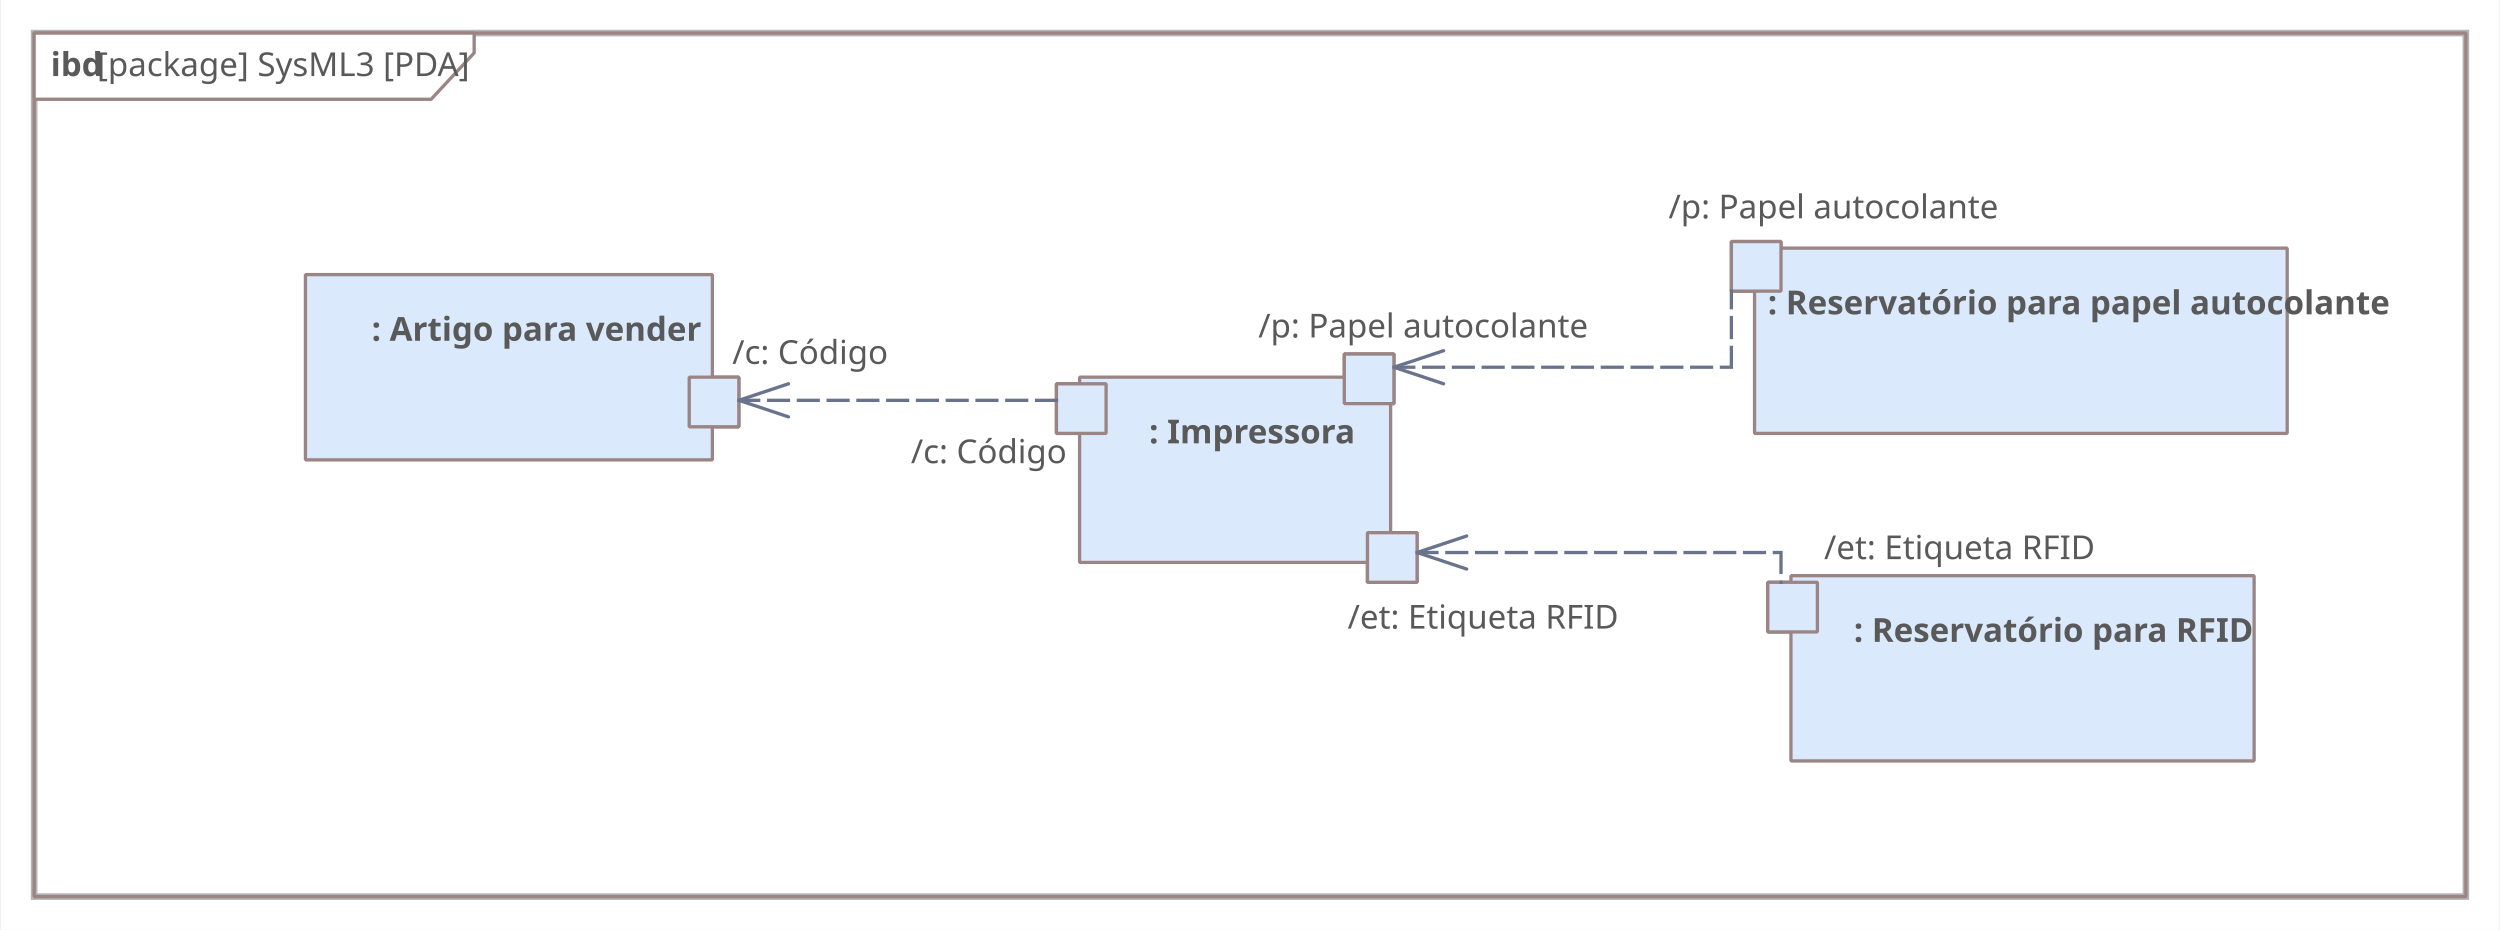
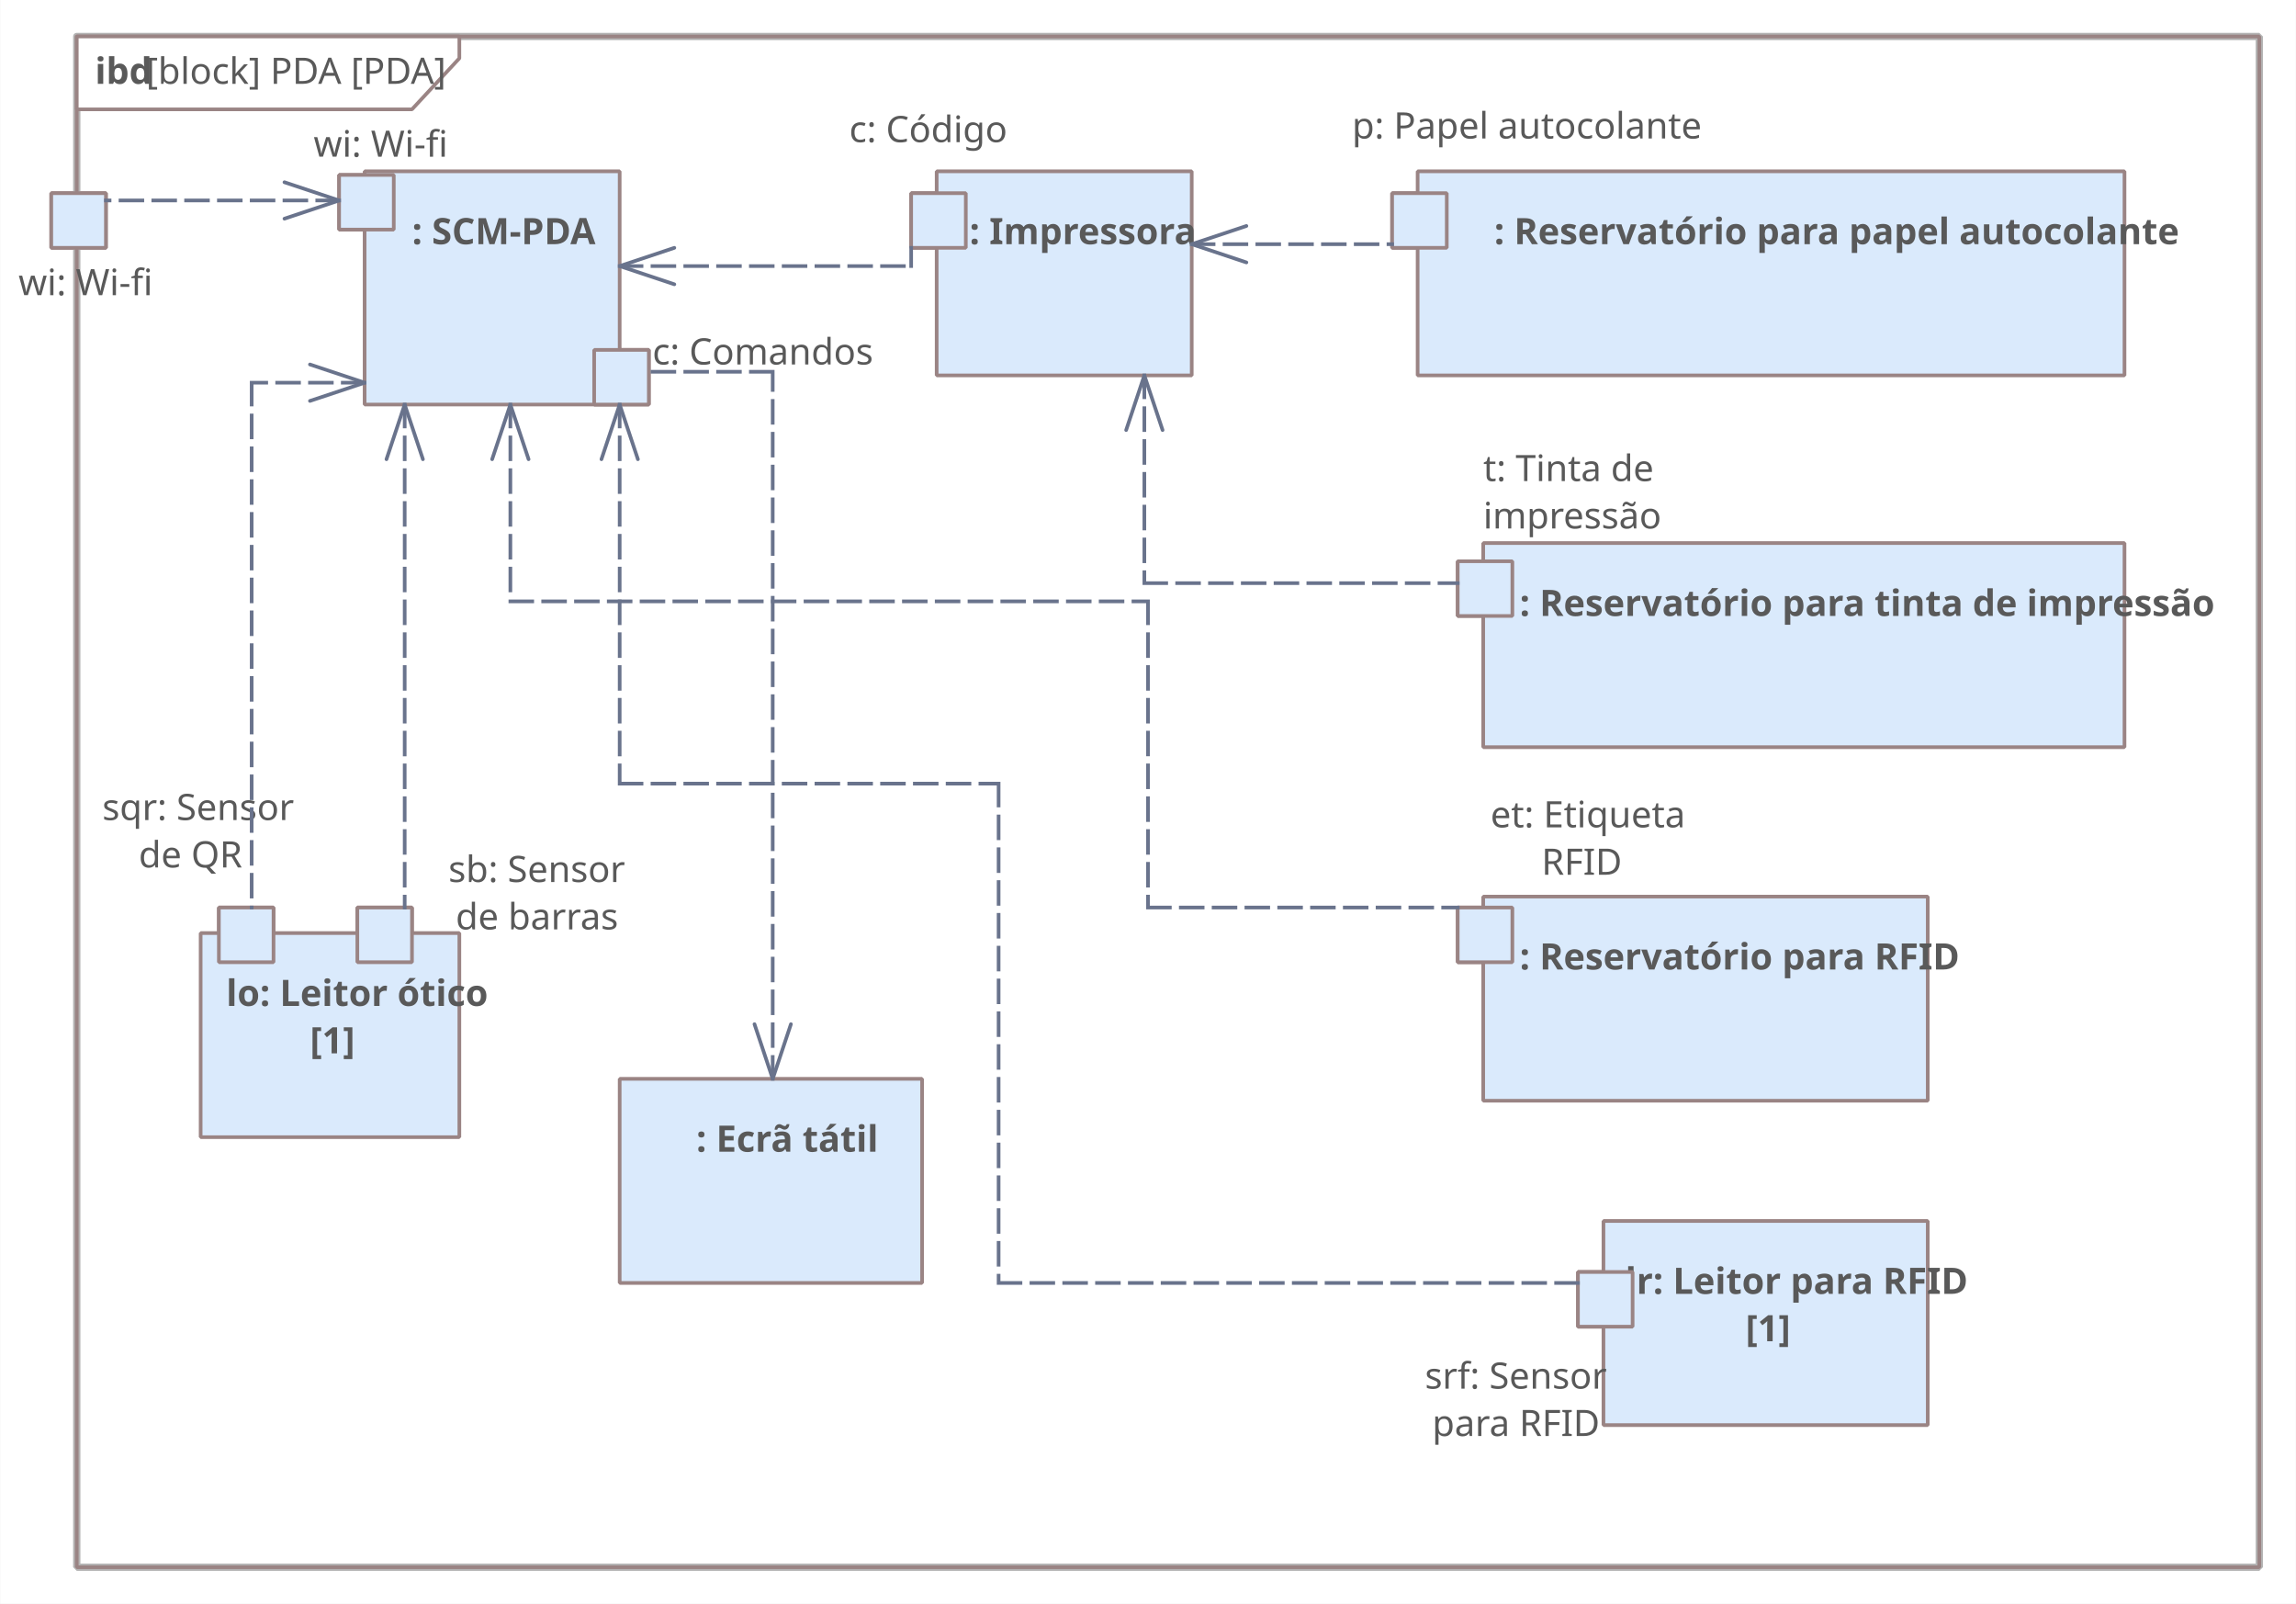
- <svg xmlns="http://www.w3.org/2000/svg" width="19.98cm" height="7.43cm" viewBox="0 0 755 281">
+ <svg xmlns="http://www.w3.org/2000/svg" width="16.67cm" height="11.64cm" viewBox="0 0 630 440">
  <g style="fill:#FFFFFF;fill-opacity:1.00;">
-     <rect x="0" y="0" width="755" height="281" shape-rendering="auto" />
+     <rect x="0" y="0" width="630" height="440" shape-rendering="auto" />
  </g>
-   <g style="stroke-width:2;stroke-linecap:square;stroke-linejoin:miter; fill:#000000;fill-opacity:0.00; stroke:#B4B4B4; stroke-opacity:1.00">
-     <path d="M 10 10 L 10 271 L 745 271 L 745 10 L 10 10" shape-rendering="auto" />
+   <g style="stroke-width:1;stroke-linecap:round;stroke-linejoin:bevel; fill:#DAEAFC;fill-opacity:1.00; stroke:#9A8484; stroke-opacity:1.00">
+     <rect x="14" y="53" width="15" height="15" rx="0.00" shape-rendering="auto" />
+   </g>
+   <g style="stroke-width:2;stroke-linecap:round;stroke-linejoin:bevel; fill:#000000;fill-opacity:0.00; stroke:#B4B4B4; stroke-opacity:1.00">
+     <path d="M 21 10 L 21 430 L 620 430 L 620 10 L 21 10" shape-rendering="auto" />
  </g>
  <g style="stroke-width:1;stroke-linecap:round;stroke-linejoin:bevel; fill:#000000;fill-opacity:0.00; stroke:#9A8484; stroke-opacity:1.00">
-     <path d="M 10 10 L 10 271 L 745 271 L 745 10 L 10 10" shape-rendering="auto" />
+     <path d="M 21 10 L 21 430 L 620 430 L 620 10 L 21 10" shape-rendering="auto" />
  </g>
  <g style="stroke-width:1;stroke-linecap:round;stroke-linejoin:bevel; fill:#FFFFFF;fill-opacity:1.00; stroke:#9A8484; stroke-opacity:1.00">
-     <path d="M 10 30 L 130 30 L 143 16 L 143 10 L 10 10 Z" shape-rendering="auto" />
+     <path d="M 21 30 L 113 30 L 126 16 L 126 10 L 21 10 Z" shape-rendering="auto" />
  </g>
  <g style="stroke-width:1;stroke-linecap:round;stroke-linejoin:bevel; fill:#595959;fill-opacity:1.00; stroke:#000000; stroke-opacity:0.00">
-     <text x="15.00" y="23.00" textLength="12" style="font-family:Carlito; font-weight:700; font-style:normal; font-size:10px; fill:#595959;fill-opacity:1.00; stroke:#000000; stroke-opacity:0.00 stroke-width:0; white-space: pre;" xml:space="preserve" transform="rotate(-0.00 15.00 23.00)">ibd</text>
-     <text x="29.00" y="23.00" textLength="99" style="font-family:Carlito; font-weight:0; font-style:normal; font-size:10px; fill:#595959;fill-opacity:1.00; stroke:#000000; stroke-opacity:0.00 stroke-width:0; white-space: pre;" xml:space="preserve" transform="rotate(-0.00 29.00 23.00)">[package] SysML3 [PDA]</text>
+     <text x="26.00" y="23.00" textLength="12" style="font-family:Calibri; font-weight:700; font-style:normal; font-size:10px; fill:#595959;fill-opacity:1.00; stroke:#000000; stroke-opacity:0.00 stroke-width:0; white-space: pre;" xml:space="preserve" transform="rotate(-0.00 26.00 23.00)">ibd</text>
+     <text x="40.00" y="23.00" textLength="71" style="font-family:Calibri; font-weight:0; font-style:normal; font-size:10px; fill:#595959;fill-opacity:1.00; stroke:#000000; stroke-opacity:0.00 stroke-width:0; white-space: pre;" xml:space="preserve" transform="rotate(-0.00 40.00 23.00)">[block] PDA [PDA]</text>
  </g>
  <g style="stroke-width:1;stroke-linecap:round;stroke-linejoin:bevel; fill:#DAEAFC;fill-opacity:1.00; stroke:#9A8484; stroke-opacity:1.00">
-     <rect x="208" y="114" width="15" height="15" rx="0.00" shape-rendering="auto" />
-     <rect x="92" y="83" width="123" height="56" rx="0.00" shape-rendering="auto" />
+     <rect x="14" y="53" width="15" height="15" rx="0.00" shape-rendering="auto" />
  </g>
  <g style="stroke-width:1;stroke-linecap:round;stroke-linejoin:bevel; fill:#595959;fill-opacity:1.00; stroke:#000000; stroke-opacity:0.00">
-     <text x="112.00" y="103.00" textLength="82" style="font-family:Carlito; font-weight:700; font-style:normal; font-size:10px; fill:#595959;fill-opacity:1.00; stroke:#000000; stroke-opacity:0.00 stroke-width:0; white-space: pre;" xml:space="preserve" transform="rotate(-0.00 112.00 103.00)">: Artigo para vender</text>
+     <text x="5.00" y="81.00" textLength="33" style="font-family:Calibri; font-weight:0; font-style:normal; font-size:10px; fill:#595959;fill-opacity:1.00; stroke:#000000; stroke-opacity:0.00 stroke-width:0; white-space: pre;" xml:space="preserve" transform="rotate(-0.00 5.00 81.00)">wi: Wi-fi</text>
  </g>
  <g style="stroke-width:1;stroke-linecap:round;stroke-linejoin:bevel; fill:#DAEAFC;fill-opacity:1.00; stroke:#9A8484; stroke-opacity:1.00">
-     <rect x="208" y="114" width="15" height="15" rx="0.00" shape-rendering="auto" />
+     <rect x="93" y="48" width="15" height="15" rx="0.00" shape-rendering="auto" />
+     <rect x="163" y="96" width="15" height="15" rx="0.00" shape-rendering="auto" />
+     <rect x="100" y="47" width="70" height="64" rx="0.00" shape-rendering="auto" />
  </g>
  <g style="stroke-width:1;stroke-linecap:round;stroke-linejoin:bevel; fill:#595959;fill-opacity:1.00; stroke:#000000; stroke-opacity:0.00">
-     <text x="221.00" y="110.00" textLength="40" style="font-family:Carlito; font-weight:0; font-style:normal; font-size:10px; fill:#595959;fill-opacity:1.00; stroke:#000000; stroke-opacity:0.00 stroke-width:0; white-space: pre;" xml:space="preserve" transform="rotate(-0.00 221.00 110.00)">/c: Código</text>
+     <text x="113.00" y="67.00" textLength="44" style="font-family:Calibri; font-weight:700; font-style:normal; font-size:10px; fill:#595959;fill-opacity:1.00; stroke:#000000; stroke-opacity:0.00 stroke-width:0; white-space: pre;" xml:space="preserve" transform="rotate(-0.00 113.00 67.00)">: SCM-PDA</text>
  </g>
  <g style="stroke-width:1;stroke-linecap:round;stroke-linejoin:bevel; fill:#DAEAFC;fill-opacity:1.00; stroke:#9A8484; stroke-opacity:1.00">
-     <rect x="523" y="73" width="15" height="15" rx="0.00" shape-rendering="auto" />
-     <rect x="530" y="75" width="161" height="56" rx="0.00" shape-rendering="auto" />
+     <rect x="93" y="48" width="15" height="15" rx="0.00" shape-rendering="auto" />
  </g>
  <g style="stroke-width:1;stroke-linecap:round;stroke-linejoin:bevel; fill:#595959;fill-opacity:1.00; stroke:#000000; stroke-opacity:0.00">
-     <text x="534.00" y="95.00" textLength="152" style="font-family:Carlito; font-weight:700; font-style:normal; font-size:10px; fill:#595959;fill-opacity:1.00; stroke:#000000; stroke-opacity:0.00 stroke-width:0; white-space: pre;" xml:space="preserve" transform="rotate(-0.00 534.00 95.00)">: Reservatório para papel autocolante</text>
+     <text x="86.00" y="43.00" textLength="33" style="font-family:Calibri; font-weight:0; font-style:normal; font-size:10px; fill:#595959;fill-opacity:1.00; stroke:#000000; stroke-opacity:0.00 stroke-width:0; white-space: pre;" xml:space="preserve" transform="rotate(-0.00 86.00 43.00)">wi: Wi-fi</text>
  </g>
  <g style="stroke-width:1;stroke-linecap:round;stroke-linejoin:bevel; fill:#DAEAFC;fill-opacity:1.00; stroke:#9A8484; stroke-opacity:1.00">
-     <rect x="523" y="73" width="15" height="15" rx="0.00" shape-rendering="auto" />
+     <rect x="163" y="96" width="15" height="15" rx="0.00" shape-rendering="auto" />
  </g>
  <g style="stroke-width:1;stroke-linecap:round;stroke-linejoin:bevel; fill:#595959;fill-opacity:1.00; stroke:#000000; stroke-opacity:0.00">
-     <text x="504.00" y="66.00" textLength="85" style="font-family:Carlito; font-weight:0; font-style:normal; font-size:10px; fill:#595959;fill-opacity:1.00; stroke:#000000; stroke-opacity:0.00 stroke-width:0; white-space: pre;" xml:space="preserve" transform="rotate(-0.00 504.00 66.00)">/p: Papel autocolante</text>
+     <text x="179.00" y="100.00" textLength="51" style="font-family:Calibri; font-weight:0; font-style:normal; font-size:10px; fill:#595959;fill-opacity:1.00; stroke:#000000; stroke-opacity:0.00 stroke-width:0; white-space: pre;" xml:space="preserve" transform="rotate(-0.00 179.00 100.00)">c: Comandos</text>
  </g>
  <g style="stroke-width:1;stroke-linecap:round;stroke-linejoin:bevel; fill:#DAEAFC;fill-opacity:1.00; stroke:#9A8484; stroke-opacity:1.00">
-     <rect x="534" y="176" width="15" height="15" rx="0.00" shape-rendering="auto" />
-     <rect x="541" y="174" width="140" height="56" rx="0.00" shape-rendering="auto" />
+     <rect x="250" y="53" width="15" height="15" rx="0.00" shape-rendering="auto" />
+     <rect x="257" y="47" width="70" height="56" rx="0.00" shape-rendering="auto" />
  </g>
  <g style="stroke-width:1;stroke-linecap:round;stroke-linejoin:bevel; fill:#595959;fill-opacity:1.00; stroke:#000000; stroke-opacity:0.00">
-     <text x="560.00" y="194.00" textLength="101" style="font-family:Carlito; font-weight:700; font-style:normal; font-size:10px; fill:#595959;fill-opacity:1.00; stroke:#000000; stroke-opacity:0.00 stroke-width:0; white-space: pre;" xml:space="preserve" transform="rotate(-0.00 560.00 194.00)">: Reservatório para RFID</text>
+     <text x="266.00" y="67.00" textLength="52" style="font-family:Calibri; font-weight:700; font-style:normal; font-size:10px; fill:#595959;fill-opacity:1.00; stroke:#000000; stroke-opacity:0.00 stroke-width:0; white-space: pre;" xml:space="preserve" transform="rotate(-0.00 266.00 67.00)">: Impressora</text>
  </g>
  <g style="stroke-width:1;stroke-linecap:round;stroke-linejoin:bevel; fill:#DAEAFC;fill-opacity:1.00; stroke:#9A8484; stroke-opacity:1.00">
-     <rect x="534" y="176" width="15" height="15" rx="0.00" shape-rendering="auto" />
+     <rect x="250" y="53" width="15" height="15" rx="0.00" shape-rendering="auto" />
  </g>
  <g style="stroke-width:1;stroke-linecap:round;stroke-linejoin:bevel; fill:#595959;fill-opacity:1.00; stroke:#000000; stroke-opacity:0.00">
-     <text x="551.00" y="169.00" textLength="71" style="font-family:Carlito; font-weight:0; font-style:normal; font-size:10px; fill:#595959;fill-opacity:1.00; stroke:#000000; stroke-opacity:0.00 stroke-width:0; white-space: pre;" xml:space="preserve" transform="rotate(-0.00 551.00 169.00)">/et: Etiqueta RFID</text>
+     <text x="233.00" y="39.00" textLength="36" style="font-family:Calibri; font-weight:0; font-style:normal; font-size:10px; fill:#595959;fill-opacity:1.00; stroke:#000000; stroke-opacity:0.00 stroke-width:0; white-space: pre;" xml:space="preserve" transform="rotate(-0.00 233.00 39.00)">c: Código</text>
  </g>
  <g style="stroke-width:1;stroke-linecap:round;stroke-linejoin:bevel; fill:#DAEAFC;fill-opacity:1.00; stroke:#9A8484; stroke-opacity:1.00">
-     <rect x="406" y="107" width="15" height="15" rx="0.00" shape-rendering="auto" />
-     <rect x="413" y="161" width="15" height="15" rx="0.00" shape-rendering="auto" />
-     <rect x="319" y="116" width="15" height="15" rx="0.00" shape-rendering="auto" />
-     <rect x="326" y="114" width="94" height="56" rx="0.00" shape-rendering="auto" />
+     <rect x="382" y="53" width="15" height="15" rx="0.00" shape-rendering="auto" />
+     <rect x="389" y="47" width="194" height="56" rx="0.00" shape-rendering="auto" />
  </g>
  <g style="stroke-width:1;stroke-linecap:round;stroke-linejoin:bevel; fill:#595959;fill-opacity:1.00; stroke:#000000; stroke-opacity:0.00">
-     <text x="347.00" y="134.00" textLength="52" style="font-family:Carlito; font-weight:700; font-style:normal; font-size:10px; fill:#595959;fill-opacity:1.00; stroke:#000000; stroke-opacity:0.00 stroke-width:0; white-space: pre;" xml:space="preserve" transform="rotate(-0.00 347.00 134.00)">: Impressora</text>
+     <text x="410.00" y="67.00" textLength="152" style="font-family:Calibri; font-weight:700; font-style:normal; font-size:10px; fill:#595959;fill-opacity:1.00; stroke:#000000; stroke-opacity:0.00 stroke-width:0; white-space: pre;" xml:space="preserve" transform="rotate(-0.00 410.00 67.00)">: Reservatório para papel autocolante</text>
  </g>
  <g style="stroke-width:1;stroke-linecap:round;stroke-linejoin:bevel; fill:#DAEAFC;fill-opacity:1.00; stroke:#9A8484; stroke-opacity:1.00">
-     <rect x="406" y="107" width="15" height="15" rx="0.00" shape-rendering="auto" />
+     <rect x="382" y="53" width="15" height="15" rx="0.00" shape-rendering="auto" />
  </g>
  <g style="stroke-width:1;stroke-linecap:round;stroke-linejoin:bevel; fill:#595959;fill-opacity:1.00; stroke:#000000; stroke-opacity:0.00">
-     <text x="380.00" y="102.00" textLength="85" style="font-family:Carlito; font-weight:0; font-style:normal; font-size:10px; fill:#595959;fill-opacity:1.00; stroke:#000000; stroke-opacity:0.00 stroke-width:0; white-space: pre;" xml:space="preserve" transform="rotate(-0.00 380.00 102.00)">/p: Papel autocolante</text>
+     <text x="371.00" y="38.00" textLength="81" style="font-family:Calibri; font-weight:0; font-style:normal; font-size:10px; fill:#595959;fill-opacity:1.00; stroke:#000000; stroke-opacity:0.00 stroke-width:0; white-space: pre;" xml:space="preserve" transform="rotate(-0.00 371.00 38.00)">p: Papel autocolante</text>
  </g>
  <g style="stroke-width:1;stroke-linecap:round;stroke-linejoin:bevel; fill:#DAEAFC;fill-opacity:1.00; stroke:#9A8484; stroke-opacity:1.00">
-     <rect x="413" y="161" width="15" height="15" rx="0.00" shape-rendering="auto" />
+     <rect x="400" y="249" width="15" height="15" rx="0.00" shape-rendering="auto" />
+     <rect x="407" y="246" width="122" height="56" rx="0.00" shape-rendering="auto" />
  </g>
  <g style="stroke-width:1;stroke-linecap:round;stroke-linejoin:bevel; fill:#595959;fill-opacity:1.00; stroke:#000000; stroke-opacity:0.00">
-     <text x="407.00" y="190.00" textLength="71" style="font-family:Carlito; font-weight:0; font-style:normal; font-size:10px; fill:#595959;fill-opacity:1.00; stroke:#000000; stroke-opacity:0.00 stroke-width:0; white-space: pre;" xml:space="preserve" transform="rotate(-0.00 407.00 190.00)">/et: Etiqueta RFID</text>
+     <text x="417.00" y="266.00" textLength="101" style="font-family:Calibri; font-weight:700; font-style:normal; font-size:10px; fill:#595959;fill-opacity:1.00; stroke:#000000; stroke-opacity:0.00 stroke-width:0; white-space: pre;" xml:space="preserve" transform="rotate(-0.00 417.00 266.00)">: Reservatório para RFID</text>
  </g>
  <g style="stroke-width:1;stroke-linecap:round;stroke-linejoin:bevel; fill:#DAEAFC;fill-opacity:1.00; stroke:#9A8484; stroke-opacity:1.00">
-     <rect x="319" y="116" width="15" height="15" rx="0.00" shape-rendering="auto" />
+     <rect x="400" y="249" width="15" height="15" rx="0.00" shape-rendering="auto" />
  </g>
  <g style="stroke-width:1;stroke-linecap:round;stroke-linejoin:bevel; fill:#595959;fill-opacity:1.00; stroke:#000000; stroke-opacity:0.00">
-     <text x="275.00" y="140.00" textLength="40" style="font-family:Carlito; font-weight:0; font-style:normal; font-size:10px; fill:#595959;fill-opacity:1.00; stroke:#000000; stroke-opacity:0.00 stroke-width:0; white-space: pre;" xml:space="preserve" transform="rotate(-0.00 275.00 140.00)">/c: Código</text>
+     <text x="409.00" y="227.00" textLength="46" style="font-family:Calibri; font-weight:0; font-style:normal; font-size:10px; fill:#595959;fill-opacity:1.00; stroke:#000000; stroke-opacity:0.00 stroke-width:0; white-space: pre;" xml:space="preserve" transform="rotate(-0.00 409.00 227.00)">et: Etiqueta</text>
+     <text x="423.00" y="240.00" textLength="19" style="font-family:Calibri; font-weight:0; font-style:normal; font-size:10px; fill:#595959;fill-opacity:1.00; stroke:#000000; stroke-opacity:0.00 stroke-width:0; white-space: pre;" xml:space="preserve" transform="rotate(-0.00 423.00 240.00)">RFID</text>
+   </g>
+   <g style="stroke-width:1;stroke-linecap:round;stroke-linejoin:bevel; fill:#DAEAFC;fill-opacity:1.00; stroke:#9A8484; stroke-opacity:1.00">
+     <rect x="400" y="154" width="15" height="15" rx="0.00" shape-rendering="auto" />
+     <rect x="407" y="149" width="176" height="56" rx="0.00" shape-rendering="auto" />
+   </g>
+   <g style="stroke-width:1;stroke-linecap:round;stroke-linejoin:bevel; fill:#595959;fill-opacity:1.00; stroke:#000000; stroke-opacity:0.00">
+     <text x="417.00" y="169.00" textLength="155" style="font-family:Calibri; font-weight:700; font-style:normal; font-size:10px; fill:#595959;fill-opacity:1.00; stroke:#000000; stroke-opacity:0.00 stroke-width:0; white-space: pre;" xml:space="preserve" transform="rotate(-0.00 417.00 169.00)">: Reservatório para tinta de impressão</text>
+   </g>
+   <g style="stroke-width:1;stroke-linecap:round;stroke-linejoin:bevel; fill:#DAEAFC;fill-opacity:1.00; stroke:#9A8484; stroke-opacity:1.00">
+     <rect x="400" y="154" width="15" height="15" rx="0.00" shape-rendering="auto" />
+   </g>
+   <g style="stroke-width:1;stroke-linecap:round;stroke-linejoin:bevel; fill:#595959;fill-opacity:1.00; stroke:#000000; stroke-opacity:0.00">
+     <text x="407.00" y="132.00" textLength="40" style="font-family:Calibri; font-weight:0; font-style:normal; font-size:10px; fill:#595959;fill-opacity:1.00; stroke:#000000; stroke-opacity:0.00 stroke-width:0; white-space: pre;" xml:space="preserve" transform="rotate(-0.00 407.00 132.00)">t: Tinta de</text>
+     <text x="407.00" y="145.00" textLength="41" style="font-family:Calibri; font-weight:0; font-style:normal; font-size:10px; fill:#595959;fill-opacity:1.00; stroke:#000000; stroke-opacity:0.00 stroke-width:0; white-space: pre;" xml:space="preserve" transform="rotate(-0.00 407.00 145.00)">impressão</text>
+   </g>
+   <g style="stroke-width:1;stroke-linecap:round;stroke-linejoin:bevel; fill:#DAEAFC;fill-opacity:1.00; stroke:#9A8484; stroke-opacity:1.00">
+     <rect x="60" y="249" width="15" height="15" rx="0.00" shape-rendering="auto" />
+     <rect x="98" y="249" width="15" height="15" rx="0.00" shape-rendering="auto" />
+     <rect x="55" y="256" width="71" height="56" rx="0.00" shape-rendering="auto" />
+   </g>
+   <g style="stroke-width:1;stroke-linecap:round;stroke-linejoin:bevel; fill:#595959;fill-opacity:1.00; stroke:#000000; stroke-opacity:0.00">
+     <text x="62.00" y="276.00" textLength="56" style="font-family:Calibri; font-weight:700; font-style:normal; font-size:10px; fill:#595959;fill-opacity:1.00; stroke:#000000; stroke-opacity:0.00 stroke-width:0; white-space: pre;" xml:space="preserve" transform="rotate(-0.00 62.00 276.00)">lo: Leitor ótico</text>
+     <text x="85.00" y="289.00" textLength="11" style="font-family:Calibri; font-weight:700; font-style:normal; font-size:10px; fill:#595959;fill-opacity:1.00; stroke:#000000; stroke-opacity:0.00 stroke-width:0; white-space: pre;" xml:space="preserve" transform="rotate(-0.00 85.00 289.00)">[1]</text>
+   </g>
+   <g style="stroke-width:1;stroke-linecap:round;stroke-linejoin:bevel; fill:#DAEAFC;fill-opacity:1.00; stroke:#9A8484; stroke-opacity:1.00">
+     <rect x="60" y="249" width="15" height="15" rx="0.00" shape-rendering="auto" />
+   </g>
+   <g style="stroke-width:1;stroke-linecap:round;stroke-linejoin:bevel; fill:#595959;fill-opacity:1.00; stroke:#000000; stroke-opacity:0.00">
+     <text x="28.00" y="225.00" textLength="44" style="font-family:Calibri; font-weight:0; font-style:normal; font-size:10px; fill:#595959;fill-opacity:1.00; stroke:#000000; stroke-opacity:0.00 stroke-width:0; white-space: pre;" xml:space="preserve" transform="rotate(-0.00 28.00 225.00)">sqr: Sensor</text>
+     <text x="38.00" y="238.00" textLength="24" style="font-family:Calibri; font-weight:0; font-style:normal; font-size:10px; fill:#595959;fill-opacity:1.00; stroke:#000000; stroke-opacity:0.00 stroke-width:0; white-space: pre;" xml:space="preserve" transform="rotate(-0.00 38.00 238.00)">de QR</text>
+   </g>
+   <g style="stroke-width:1;stroke-linecap:round;stroke-linejoin:bevel; fill:#DAEAFC;fill-opacity:1.00; stroke:#9A8484; stroke-opacity:1.00">
+     <rect x="98" y="249" width="15" height="15" rx="0.00" shape-rendering="auto" />
+   </g>
+   <g style="stroke-width:1;stroke-linecap:round;stroke-linejoin:bevel; fill:#595959;fill-opacity:1.00; stroke:#000000; stroke-opacity:0.00">
+     <text x="123.00" y="242.00" textLength="41" style="font-family:Calibri; font-weight:0; font-style:normal; font-size:10px; fill:#595959;fill-opacity:1.00; stroke:#000000; stroke-opacity:0.00 stroke-width:0; white-space: pre;" xml:space="preserve" transform="rotate(-0.00 123.00 242.00)">sb: Sensor</text>
+     <text x="125.00" y="255.00" textLength="37" style="font-family:Calibri; font-weight:0; font-style:normal; font-size:10px; fill:#595959;fill-opacity:1.00; stroke:#000000; stroke-opacity:0.00 stroke-width:0; white-space: pre;" xml:space="preserve" transform="rotate(-0.00 125.00 255.00)">de barras</text>
+   </g>
+   <g style="stroke-width:1;stroke-linecap:round;stroke-linejoin:bevel; fill:#DAEAFC;fill-opacity:1.00; stroke:#9A8484; stroke-opacity:1.00">
+     <rect x="433" y="349" width="15" height="15" rx="0.00" shape-rendering="auto" />
+     <rect x="440" y="335" width="89" height="56" rx="0.00" shape-rendering="auto" />
+   </g>
+   <g style="stroke-width:1;stroke-linecap:round;stroke-linejoin:bevel; fill:#595959;fill-opacity:1.00; stroke:#000000; stroke-opacity:0.00">
+     <text x="446.00" y="355.00" textLength="77" style="font-family:Calibri; font-weight:700; font-style:normal; font-size:10px; fill:#595959;fill-opacity:1.00; stroke:#000000; stroke-opacity:0.00 stroke-width:0; white-space: pre;" xml:space="preserve" transform="rotate(-0.00 446.00 355.00)">lr: Leitor para RFID</text>
+     <text x="479.00" y="368.00" textLength="11" style="font-family:Calibri; font-weight:700; font-style:normal; font-size:10px; fill:#595959;fill-opacity:1.00; stroke:#000000; stroke-opacity:0.00 stroke-width:0; white-space: pre;" xml:space="preserve" transform="rotate(-0.00 479.00 368.00)">[1]</text>
+   </g>
+   <g style="stroke-width:1;stroke-linecap:round;stroke-linejoin:bevel; fill:#DAEAFC;fill-opacity:1.00; stroke:#9A8484; stroke-opacity:1.00">
+     <rect x="433" y="349" width="15" height="15" rx="0.00" shape-rendering="auto" />
+   </g>
+   <g style="stroke-width:1;stroke-linecap:round;stroke-linejoin:bevel; fill:#595959;fill-opacity:1.00; stroke:#000000; stroke-opacity:0.00">
+     <text x="391.00" y="381.00" textLength="42" style="font-family:Calibri; font-weight:0; font-style:normal; font-size:10px; fill:#595959;fill-opacity:1.00; stroke:#000000; stroke-opacity:0.00 stroke-width:0; white-space: pre;" xml:space="preserve" transform="rotate(-0.00 391.00 381.00)">srf: Sensor</text>
+     <text x="393.00" y="394.00" textLength="39" style="font-family:Calibri; font-weight:0; font-style:normal; font-size:10px; fill:#595959;fill-opacity:1.00; stroke:#000000; stroke-opacity:0.00 stroke-width:0; white-space: pre;" xml:space="preserve" transform="rotate(-0.00 393.00 394.00)">para RFID</text>
+   </g>
+   <g style="stroke-width:1;stroke-linecap:round;stroke-linejoin:bevel; fill:#DAEAFC;fill-opacity:1.00; stroke:#9A8484; stroke-opacity:1.00">
+     <rect x="170" y="296" width="83" height="56" rx="0.00" shape-rendering="auto" />
+   </g>
+   <g style="stroke-width:1;stroke-linecap:round;stroke-linejoin:bevel; fill:#595959;fill-opacity:1.00; stroke:#000000; stroke-opacity:0.00">
+     <text x="191.00" y="316.00" textLength="40" style="font-family:Calibri; font-weight:700; font-style:normal; font-size:10px; fill:#595959;fill-opacity:1.00; stroke:#000000; stroke-opacity:0.00 stroke-width:0; white-space: pre;" xml:space="preserve" transform="rotate(-0.00 191.00 316.00)">: Ecrã tátil</text>
  </g>
  <g style="stroke-width:1;stroke-linecap:square;stroke-linejoin:round; fill:#000000;fill-opacity:0.00; stroke:#69738C; stroke-opacity:1.00" stroke-dasharray="6,3">
-     <path d="M 523 111 L 523 88 M 421 111 L 523 111 M 421 111" shape-rendering="auto" />
+     <path d="M 93 55 L 29 55 M 93 55" shape-rendering="auto" />
  </g>
  <g style="stroke-width:1;stroke-linecap:round;stroke-linejoin:bevel; fill:#000000;fill-opacity:0.00; stroke:#69738C; stroke-opacity:1.00">
-     <path d="M 436 106 L 421 111 L 436 116" shape-rendering="auto" />
+     <path d="M 78 60 L 93 55 L 78 50" shape-rendering="auto" />
  </g>
  <g style="stroke-width:1;stroke-linecap:square;stroke-linejoin:round; fill:#000000;fill-opacity:0.00; stroke:#69738C; stroke-opacity:1.00" stroke-dasharray="6,3">
-     <path d="M 538 167 L 538 176 M 428 167 L 538 167 M 428 167" shape-rendering="auto" />
+     <path d="M 250 73 L 250 68 M 170 73 L 250 73 M 170 73" shape-rendering="auto" />
  </g>
  <g style="stroke-width:1;stroke-linecap:round;stroke-linejoin:bevel; fill:#000000;fill-opacity:0.00; stroke:#69738C; stroke-opacity:1.00">
-     <path d="M 443 162 L 428 167 L 443 172" shape-rendering="auto" />
+     <path d="M 185 68 L 170 73 L 185 78" shape-rendering="auto" />
  </g>
  <g style="stroke-width:1;stroke-linecap:square;stroke-linejoin:round; fill:#000000;fill-opacity:0.00; stroke:#69738C; stroke-opacity:1.00" stroke-dasharray="6,3">
-     <path d="M 223 121 L 319 121 M 223 121" shape-rendering="auto" />
+     <path d="M 314 160 L 400 160 M 314 103 L 314 160 M 314 103" shape-rendering="auto" />
  </g>
  <g style="stroke-width:1;stroke-linecap:round;stroke-linejoin:bevel; fill:#000000;fill-opacity:0.00; stroke:#69738C; stroke-opacity:1.00">
-     <path d="M 238 116 L 223 121 L 238 126" shape-rendering="auto" />
+     <path d="M 319 118 L 314 103 L 309 118" shape-rendering="auto" />
+   </g>
+   <g style="stroke-width:1;stroke-linecap:square;stroke-linejoin:round; fill:#000000;fill-opacity:0.00; stroke:#69738C; stroke-opacity:1.00" stroke-dasharray="6,3">
+     <path d="M 315 249 L 400 249 M 315 165 L 315 249 M 140 165 L 315 165 M 140 111 L 140 165 M 140 111" shape-rendering="auto" />
+   </g>
+   <g style="stroke-width:1;stroke-linecap:round;stroke-linejoin:bevel; fill:#000000;fill-opacity:0.00; stroke:#69738C; stroke-opacity:1.00">
+     <path d="M 145 126 L 140 111 L 135 126" shape-rendering="auto" />
+   </g>
+   <g style="stroke-width:1;stroke-linecap:square;stroke-linejoin:round; fill:#000000;fill-opacity:0.00; stroke:#69738C; stroke-opacity:1.00" stroke-dasharray="6,3">
+     <path d="M 69 105 L 69 249 M 100 105 L 69 105 M 100 105" shape-rendering="auto" />
+   </g>
+   <g style="stroke-width:1;stroke-linecap:round;stroke-linejoin:bevel; fill:#000000;fill-opacity:0.00; stroke:#69738C; stroke-opacity:1.00">
+     <path d="M 85 110 L 100 105 L 85 100" shape-rendering="auto" />
+   </g>
+   <g style="stroke-width:1;stroke-linecap:square;stroke-linejoin:round; fill:#000000;fill-opacity:0.00; stroke:#69738C; stroke-opacity:1.00" stroke-dasharray="6,3">
+     <path d="M 212 102 L 178 102 M 212 296 L 212 102 M 212 296" shape-rendering="auto" />
+   </g>
+   <g style="stroke-width:1;stroke-linecap:round;stroke-linejoin:bevel; fill:#000000;fill-opacity:0.00; stroke:#69738C; stroke-opacity:1.00">
+     <path d="M 207 281 L 212 296 L 217 281" shape-rendering="auto" />
+   </g>
+   <g style="stroke-width:1;stroke-linecap:square;stroke-linejoin:round; fill:#000000;fill-opacity:0.00; stroke:#69738C; stroke-opacity:1.00" stroke-dasharray="6,3">
+     <path d="M 382 67 M 327 67 L 382 67 M 327 67" shape-rendering="auto" />
+   </g>
+   <g style="stroke-width:1;stroke-linecap:round;stroke-linejoin:bevel; fill:#000000;fill-opacity:0.00; stroke:#69738C; stroke-opacity:1.00">
+     <path d="M 342 62 L 327 67 L 342 72" shape-rendering="auto" />
+   </g>
+   <g style="stroke-width:1;stroke-linecap:square;stroke-linejoin:round; fill:#000000;fill-opacity:0.00; stroke:#69738C; stroke-opacity:1.00" stroke-dasharray="6,3">
+     <path d="M 111 249 M 111 111 L 111 249 M 111 111" shape-rendering="auto" />
+   </g>
+   <g style="stroke-width:1;stroke-linecap:round;stroke-linejoin:bevel; fill:#000000;fill-opacity:0.00; stroke:#69738C; stroke-opacity:1.00">
+     <path d="M 116 126 L 111 111 L 106 126" shape-rendering="auto" />
+   </g>
+   <g style="stroke-width:1;stroke-linecap:square;stroke-linejoin:round; fill:#000000;fill-opacity:0.00; stroke:#69738C; stroke-opacity:1.00" stroke-dasharray="6,3">
+     <path d="M 274 352 L 433 352 M 274 215 L 274 352 M 170 215 L 274 215 M 170 111 L 170 215 M 170 111" shape-rendering="auto" />
+   </g>
+   <g style="stroke-width:1;stroke-linecap:round;stroke-linejoin:bevel; fill:#000000;fill-opacity:0.00; stroke:#69738C; stroke-opacity:1.00">
+     <path d="M 175 126 L 170 111 L 165 126" shape-rendering="auto" />
  </g>
</svg>
